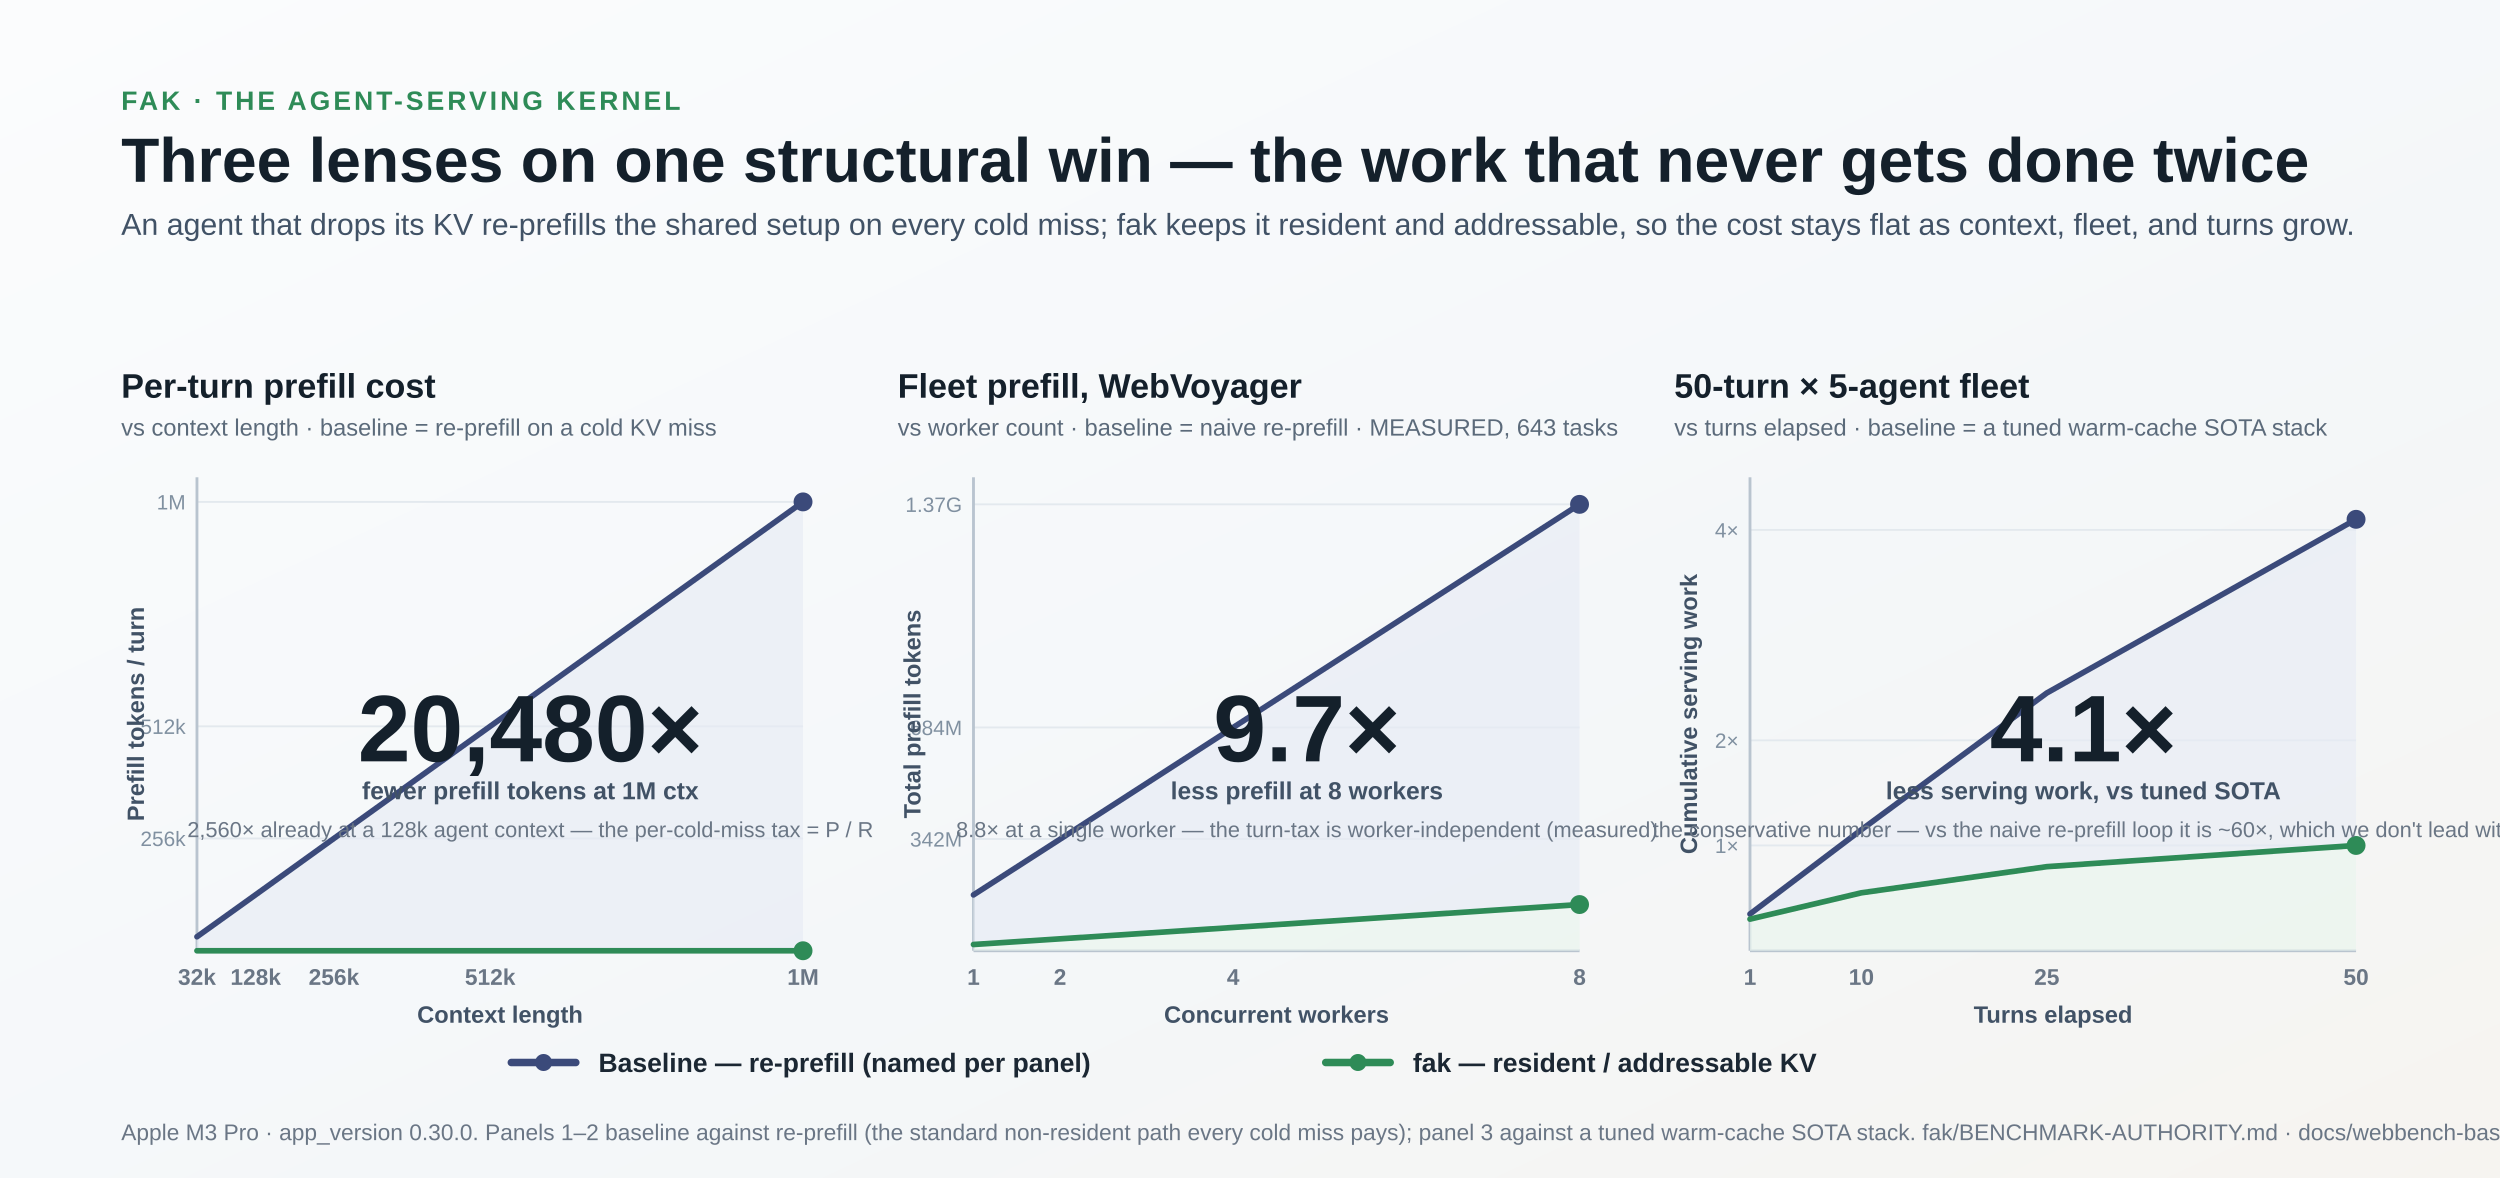
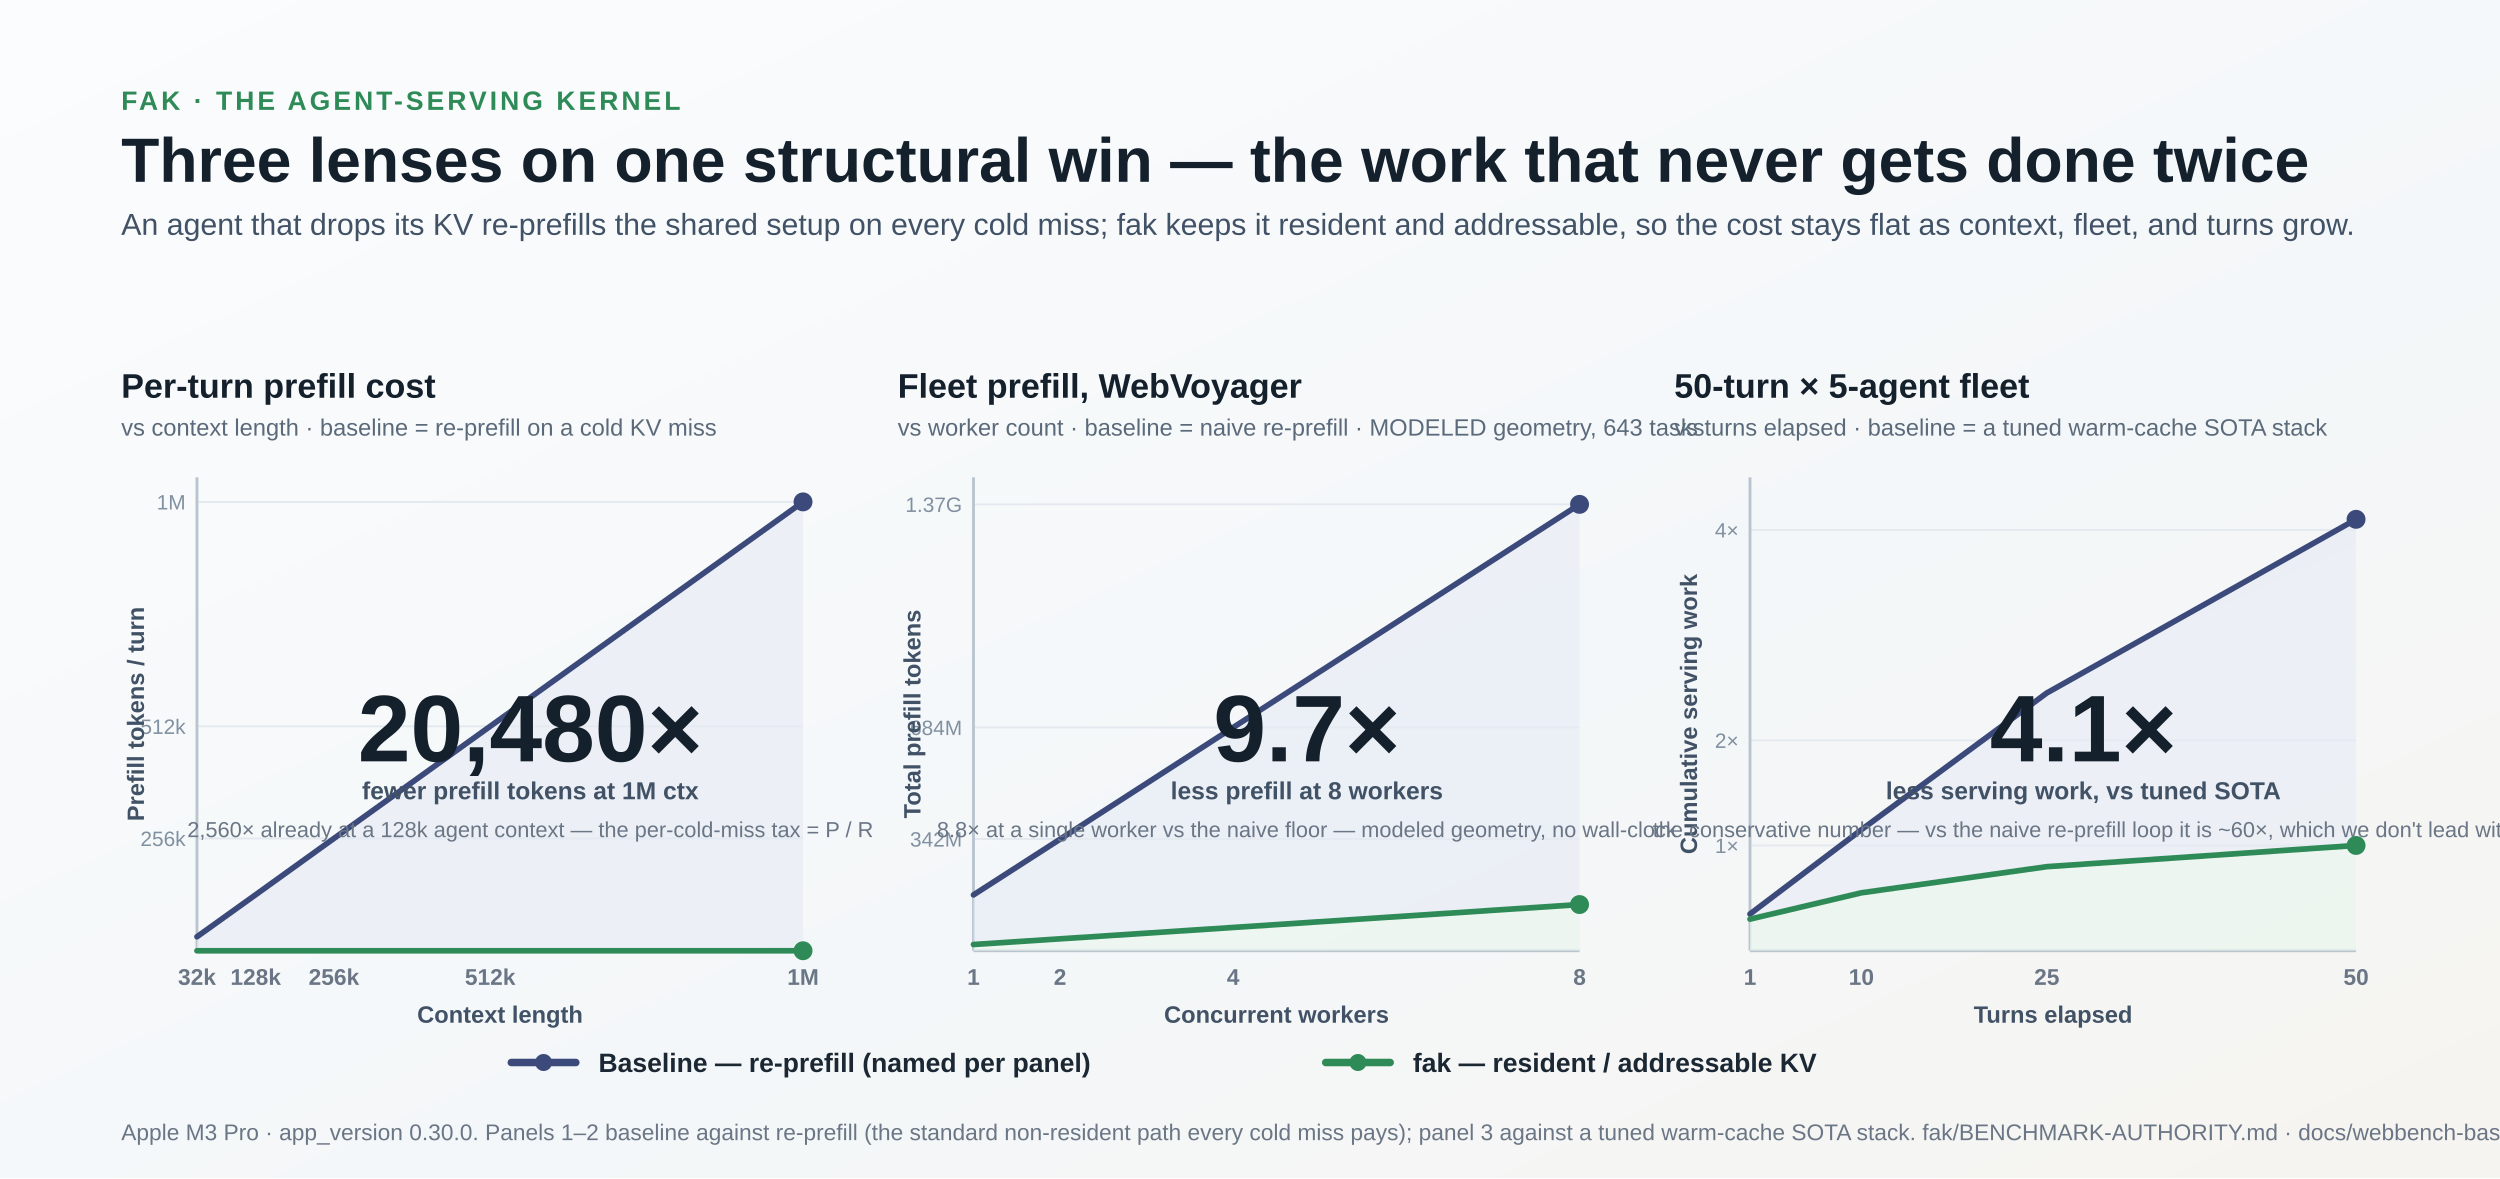
<svg xmlns="http://www.w3.org/2000/svg" width="1320" height="622" viewBox="0 0 1320 622" role="img" aria-labelledby="tt-title tt-desc">
  <defs>
    <linearGradient id="tt-bg" x1="0" y1="0" x2="1" y2="1">
      <stop offset="0%" stop-color="#fbfcfd" />
      <stop offset="60%" stop-color="#f4f7f9" />
      <stop offset="100%" stop-color="#f6f4f0" />
    </linearGradient>
    <style>
      .k    { font: 800 14px "Segoe UI", Arial, sans-serif; fill: #2e8b57; letter-spacing: 1.6px; }
      .ti   { font: 900 33px "Segoe UI", Arial, sans-serif; fill: #14202b; }
      .sub  { font: 400 16px "Segoe UI", Arial, sans-serif; fill: #415266; }
      .pt   { font: 800 18px "Segoe UI", Arial, sans-serif; fill: #14202b; }
      .pst  { font: 400 12.5px "Segoe UI", Arial, sans-serif; fill: #5b6a7a; }
      .axt  { font: 600 12px "Segoe UI", Arial, sans-serif; fill: #6a7685; }
      .axl  { font: 700 12.5px "Segoe UI", Arial, sans-serif; fill: #415266; }
      .ytk  { font: 400 11px "Segoe UI", Arial, sans-serif; fill: #8090a0; }
      .mult { font: 900 50px "Segoe UI", Arial, sans-serif; fill: #14202b; }
      .msub { font: 700 13px "Segoe UI", Arial, sans-serif; fill: #415266; }
      .mfoot{ font: 400 11.5px "Segoe UI", Arial, sans-serif; fill: #6a7685; }
      .leg  { font: 600 14px "Segoe UI", Arial, sans-serif; fill: #1b2733; }
      .foot { font: 400 12px "Segoe UI", Arial, sans-serif; fill: #6a7685; }
    </style>
  </defs>
  <rect width="1320" height="622" fill="url(#tt-bg)" />
  <text x="64" y="58" class="k">FAK · THE AGENT-SERVING KERNEL</text>
  <text x="64" y="96" class="ti">Three lenses on one structural win — the work that never gets done twice</text>
  <text x="64" y="124" class="sub">An agent that drops its KV re-prefills the shared setup on every cold miss; fak keeps it resident and addressable, so the cost stays flat as context, fleet, and turns grow.</text>
  <text x="64" y="210" class="pt">Per-turn prefill cost</text>
  <text x="64" y="230" class="pst">vs context length · baseline = re-prefill on a cold KV miss</text>
  <line x1="104" y1="442.7" x2="424" y2="442.7" stroke="#e3e9ee" stroke-width="1" />
  <text x="98" y="446.7" class="ytk" text-anchor="end">256k</text>
  <line x1="104" y1="383.5" x2="424" y2="383.5" stroke="#e3e9ee" stroke-width="1" />
  <text x="98" y="387.5" class="ytk" text-anchor="end">512k</text>
  <line x1="104" y1="265.0" x2="424" y2="265.0" stroke="#e3e9ee" stroke-width="1" />
  <text x="98" y="269.0" class="ytk" text-anchor="end">1M</text>
  <line x1="104" y1="252" x2="104" y2="502" stroke="#b9c4cf" stroke-width="1.5" />
  <line x1="104" y1="502" x2="424" y2="502" stroke="#b9c4cf" stroke-width="1.5" />
  <polygon points="104.0,494.6 135.0,472.4 176.3,442.7 258.8,383.5 424.0,265.0 424.0,502.0 258.8,502.0 176.3,502.0 135.0,502.0 104.0,502.0" fill="#e7ebf4" opacity="0.65" />
  <polygon points="104.0,502.0 135.0,502.0 176.3,502.0 258.8,502.0 424.0,502.0 424.0,502.0 104.0,502.0" fill="#e9f5ee" opacity="0.7" />
  <polyline points="104.0,494.6 135.0,472.4 176.3,442.7 258.8,383.5 424.0,265.0" fill="none" stroke="#3b4a7a" stroke-width="3" stroke-linejoin="round" stroke-linecap="round" />
  <polyline points="104.0,502.0 135.0,502.0 176.3,502.0 258.8,502.0 424.0,502.0" fill="none" stroke="#2e8b57" stroke-width="3" stroke-linejoin="round" stroke-linecap="round" />
  <circle cx="424.0" cy="265.0" r="5" fill="#3b4a7a" />
  <circle cx="424.0" cy="502.0" r="5" fill="#2e8b57" />
  <text x="104.0" y="520" class="axt" text-anchor="middle">32k</text>
  <text x="135.0" y="520" class="axt" text-anchor="middle">128k</text>
  <text x="176.3" y="520" class="axt" text-anchor="middle">256k</text>
  <text x="258.8" y="520" class="axt" text-anchor="middle">512k</text>
  <text x="424.0" y="520" class="axt" text-anchor="middle">1M</text>
  <text x="264.0" y="540" class="axl" text-anchor="middle">Context length</text>
  <text x="76" y="377.0" class="axl" text-anchor="middle" transform="rotate(-90 76 377.0)">Prefill tokens / turn</text>
  <text x="280.0" y="402.0" class="mult" text-anchor="middle">20,480×</text>
  <text x="280.0" y="422.0" class="msub" text-anchor="middle">fewer prefill tokens at 1M ctx</text>
  <text x="280.0" y="442.0" class="mfoot" text-anchor="middle">2,560× already at a 128k agent context — the per-cold-miss tax = P / R</text>
  <text x="474" y="210" class="pt">Fleet prefill, WebVoyager</text>
-   <text x="474" y="230" class="pst">vs worker count · baseline = naive re-prefill · MEASURED, 643 tasks</text>
+   <text x="474" y="230" class="pst">vs worker count · baseline = naive re-prefill · MODELED geometry, 643 tasks</text>
  <line x1="514" y1="443.0" x2="834" y2="443.0" stroke="#e3e9ee" stroke-width="1" />
  <text x="508" y="447.0" class="ytk" text-anchor="end">342M</text>
  <line x1="514" y1="384.1" x2="834" y2="384.1" stroke="#e3e9ee" stroke-width="1" />
  <text x="508" y="388.1" class="ytk" text-anchor="end">684M</text>
  <line x1="514" y1="266.3" x2="834" y2="266.3" stroke="#e3e9ee" stroke-width="1" />
  <text x="508" y="270.3" class="ytk" text-anchor="end">1.37G</text>
  <line x1="514" y1="252" x2="514" y2="502" stroke="#b9c4cf" stroke-width="1.5" />
  <line x1="514" y1="502" x2="834" y2="502" stroke="#b9c4cf" stroke-width="1.5" />
  <polygon points="514.0,472.5 559.7,443.1 651.1,384.1 834.0,266.3 834.0,477.6 651.1,489.7 559.7,495.7 514.0,498.7" fill="#e7ebf4" opacity="0.65" />
  <polygon points="514.0,498.7 559.7,495.7 651.1,489.7 834.0,477.6 834.0,502.0 514.0,502.0" fill="#e9f5ee" opacity="0.7" />
  <polyline points="514.0,472.5 559.7,443.1 651.1,384.1 834.0,266.3" fill="none" stroke="#3b4a7a" stroke-width="3" stroke-linejoin="round" stroke-linecap="round" />
  <polyline points="514.0,498.7 559.7,495.7 651.1,489.7 834.0,477.6" fill="none" stroke="#2e8b57" stroke-width="3" stroke-linejoin="round" stroke-linecap="round" />
  <circle cx="834.0" cy="266.3" r="5" fill="#3b4a7a" />
  <circle cx="834.0" cy="477.6" r="5" fill="#2e8b57" />
  <text x="514.0" y="520" class="axt" text-anchor="middle">1</text>
  <text x="559.7" y="520" class="axt" text-anchor="middle">2</text>
  <text x="651.1" y="520" class="axt" text-anchor="middle">4</text>
  <text x="834.0" y="520" class="axt" text-anchor="middle">8</text>
  <text x="674.0" y="540" class="axl" text-anchor="middle">Concurrent workers</text>
  <text x="486" y="377.0" class="axl" text-anchor="middle" transform="rotate(-90 486 377.0)">Total prefill tokens</text>
  <text x="690.0" y="402.0" class="mult" text-anchor="middle">9.7×</text>
  <text x="690.0" y="422.0" class="msub" text-anchor="middle">less prefill at 8 workers</text>
-   <text x="690.0" y="442.0" class="mfoot" text-anchor="middle">8.8× at a single worker — the turn-tax is worker-independent (measured)</text>
+   <text x="690.0" y="442.0" class="mfoot" text-anchor="middle">8.8× at a single worker vs the naive floor — modeled geometry, no wall-clock</text>
  <text x="884" y="210" class="pt">50-turn × 5-agent fleet</text>
  <text x="884" y="230" class="pst">vs turns elapsed · baseline = a tuned warm-cache SOTA stack</text>
  <line x1="924" y1="446.4" x2="1244" y2="446.4" stroke="#e3e9ee" stroke-width="1" />
  <text x="918" y="450.4" class="ytk" text-anchor="end">1×</text>
  <line x1="924" y1="390.9" x2="1244" y2="390.9" stroke="#e3e9ee" stroke-width="1" />
  <text x="918" y="394.9" class="ytk" text-anchor="end">2×</text>
  <line x1="924" y1="279.8" x2="1244" y2="279.8" stroke="#e3e9ee" stroke-width="1" />
  <text x="918" y="283.8" class="ytk" text-anchor="end">4×</text>
  <line x1="924" y1="252" x2="924" y2="502" stroke="#b9c4cf" stroke-width="1.5" />
  <line x1="924" y1="502" x2="1244" y2="502" stroke="#b9c4cf" stroke-width="1.5" />
  <polygon points="924.0,482.6 982.8,438.1 1080.7,365.9 1244.0,274.2 1244.0,446.4 1080.7,457.6 982.8,471.4 924.0,485.3" fill="#e7ebf4" opacity="0.65" />
  <polygon points="924.0,485.3 982.8,471.4 1080.7,457.6 1244.0,446.4 1244.0,502.0 924.0,502.0" fill="#e9f5ee" opacity="0.7" />
  <polyline points="924.0,482.6 982.8,438.1 1080.7,365.9 1244.0,274.2" fill="none" stroke="#3b4a7a" stroke-width="3" stroke-linejoin="round" stroke-linecap="round" />
  <polyline points="924.0,485.3 982.8,471.4 1080.7,457.6 1244.0,446.4" fill="none" stroke="#2e8b57" stroke-width="3" stroke-linejoin="round" stroke-linecap="round" />
  <circle cx="1244.0" cy="274.2" r="5" fill="#3b4a7a" />
  <circle cx="1244.0" cy="446.4" r="5" fill="#2e8b57" />
  <text x="924.0" y="520" class="axt" text-anchor="middle">1</text>
  <text x="982.8" y="520" class="axt" text-anchor="middle">10</text>
  <text x="1080.7" y="520" class="axt" text-anchor="middle">25</text>
  <text x="1244.0" y="520" class="axt" text-anchor="middle">50</text>
  <text x="1084.0" y="540" class="axl" text-anchor="middle">Turns elapsed</text>
  <text x="896" y="377.0" class="axl" text-anchor="middle" transform="rotate(-90 896 377.0)">Cumulative serving work</text>
  <text x="1100.0" y="402.0" class="mult" text-anchor="middle">4.1×</text>
  <text x="1100.0" y="422.0" class="msub" text-anchor="middle">less serving work, vs tuned SOTA</text>
  <text x="1100.0" y="442.0" class="mfoot" text-anchor="middle">the conservative number — vs the naive re-prefill loop it is ~60×, which we don't lead with</text>
  <line x1="270" y1="561" x2="304" y2="561" stroke="#3b4a7a" stroke-width="4" stroke-linecap="round" />
  <circle cx="287" cy="561" r="4.5" fill="#3b4a7a" />
  <text x="316" y="566" class="leg">Baseline — re-prefill (named per panel)</text>
  <line x1="700" y1="561" x2="734" y2="561" stroke="#2e8b57" stroke-width="4" stroke-linecap="round" />
  <circle cx="717" cy="561" r="4.5" fill="#2e8b57" />
  <text x="746" y="566" class="leg">fak — resident / addressable KV</text>
  <text x="64" y="602" class="foot">Apple M3 Pro · app_version 0.30.0. Panels 1–2 baseline against re-prefill (the standard non-resident path every cold miss pays); panel 3 against a tuned warm-cache SOTA stack. fak/BENCHMARK-AUTHORITY.md · docs/webbench-baselines.md.</text>
</svg>
